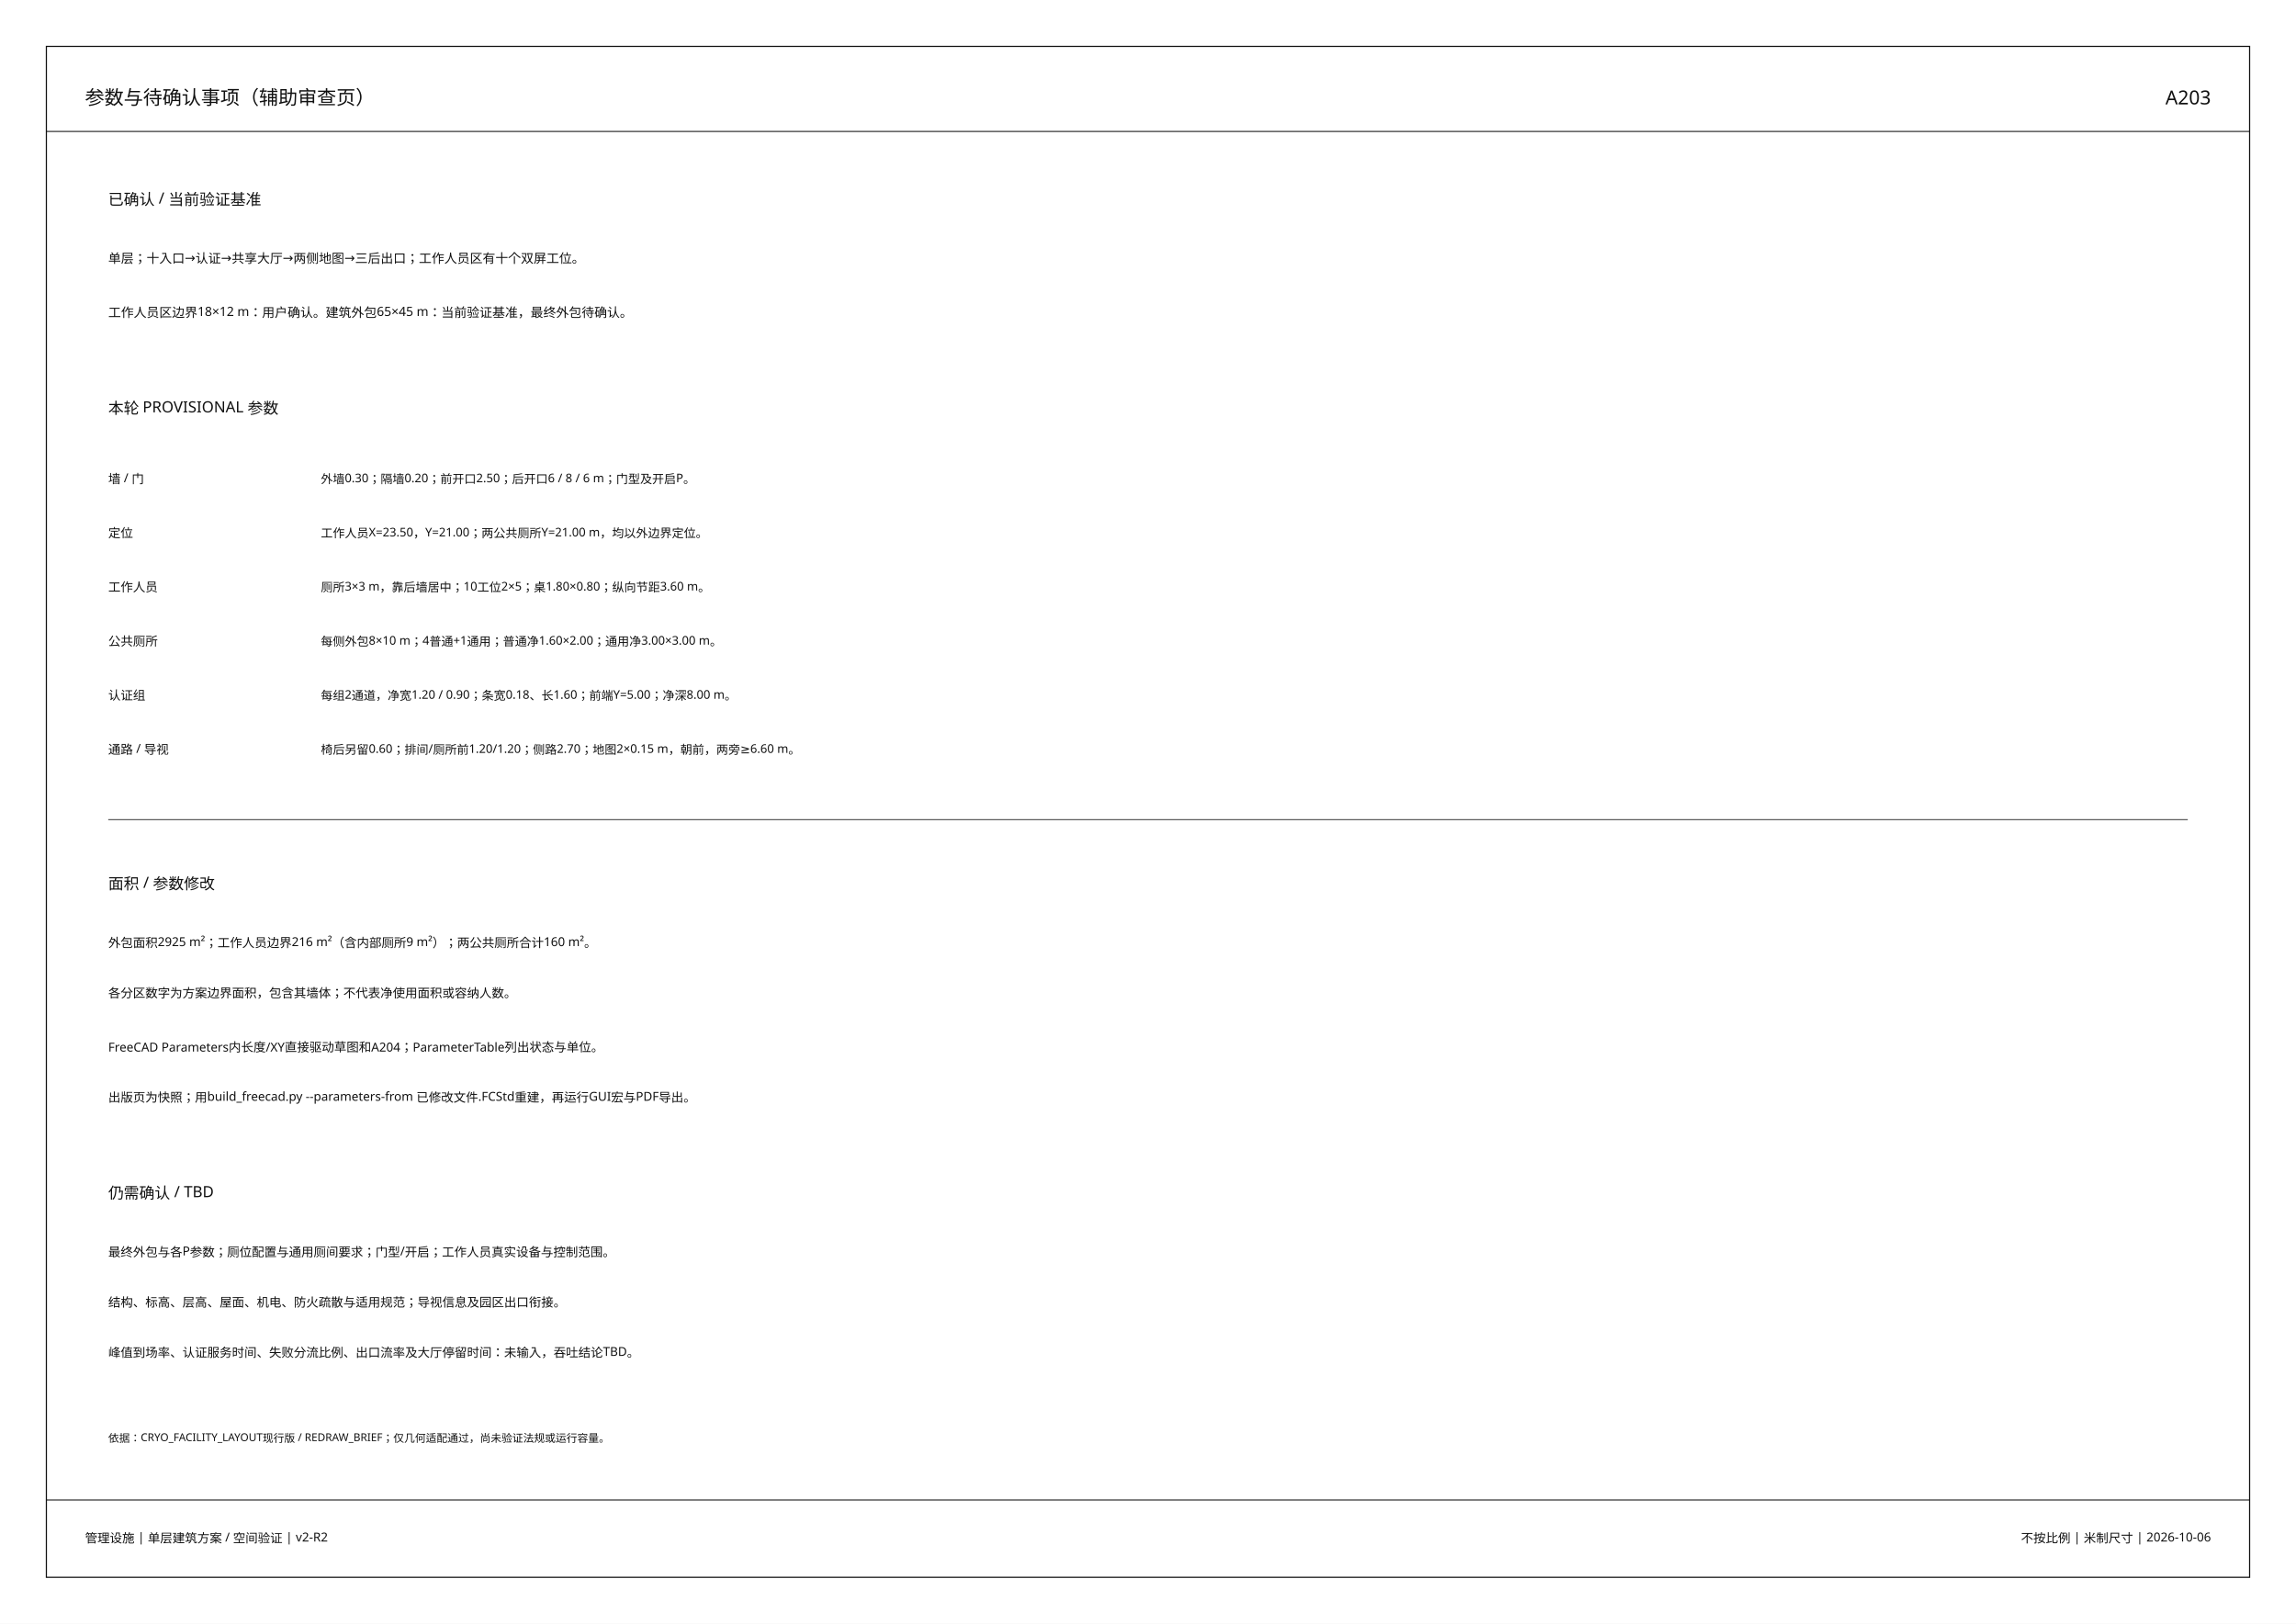
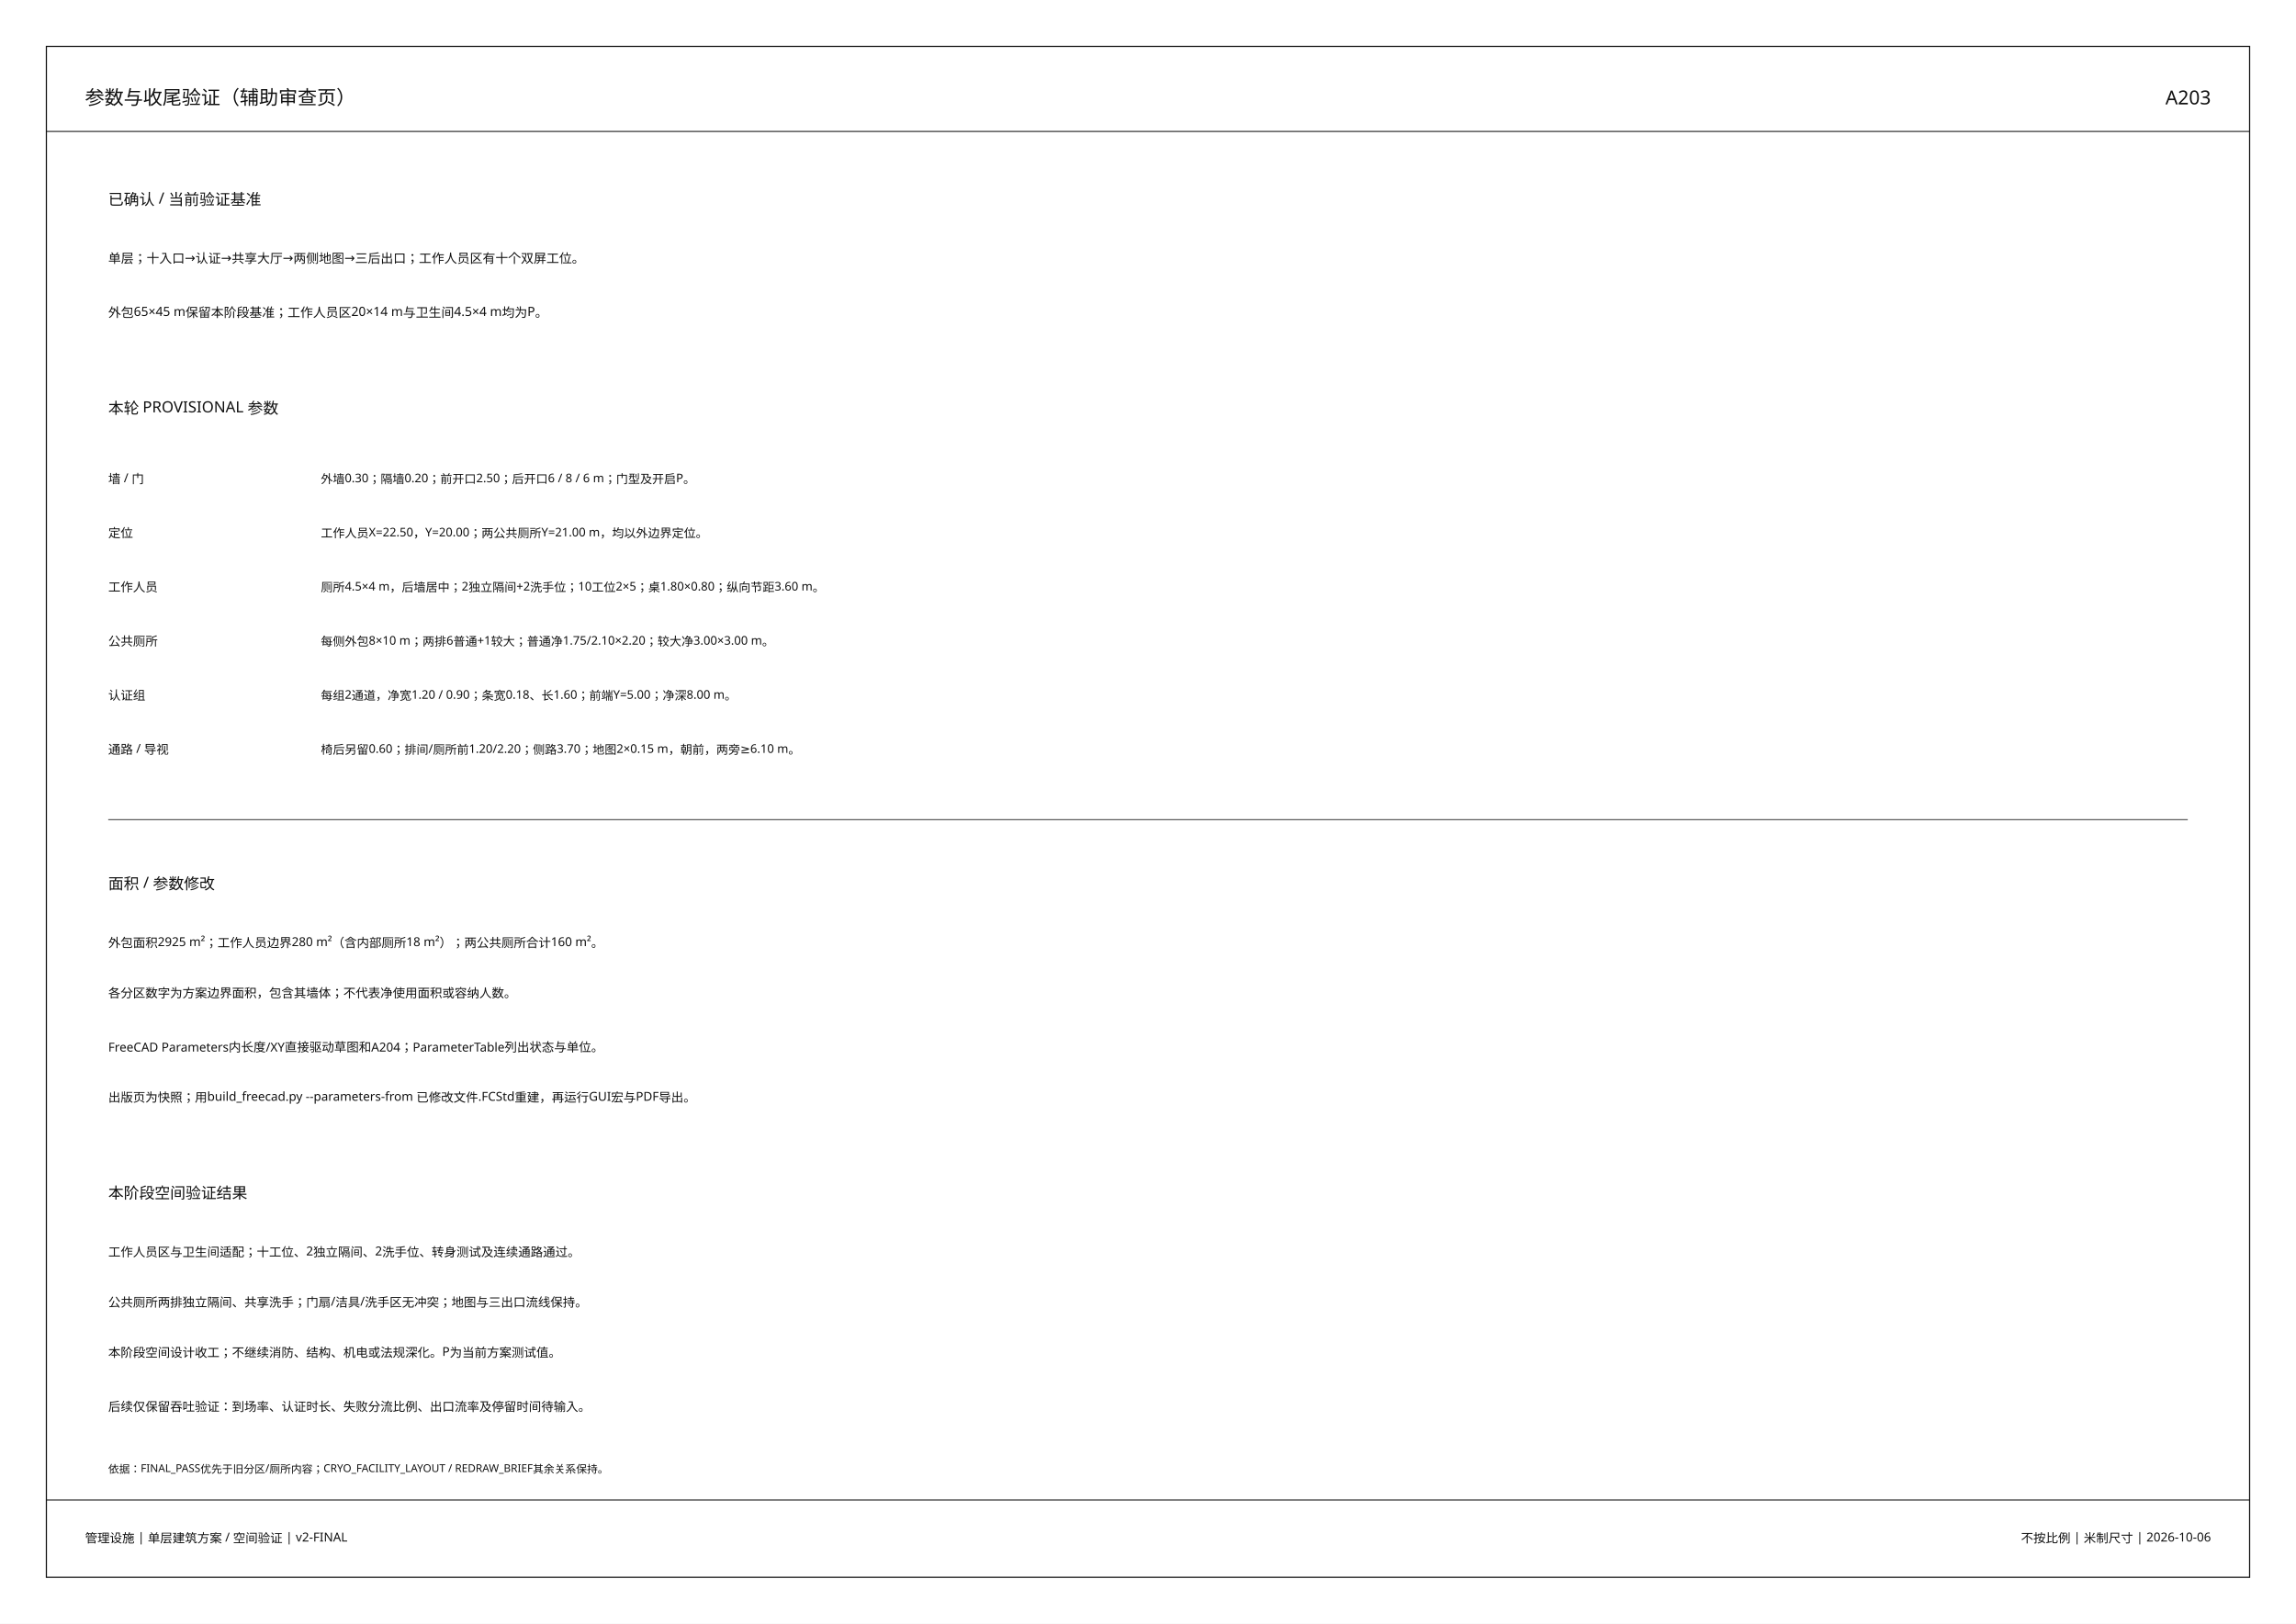
<svg xmlns="http://www.w3.org/2000/svg" width="594mm" height="420mm" viewBox="0 0 594 420">
  <rect width="594" height="420" fill="white" />
  <rect stroke="#111" stroke-width="0.3" fill="none" x="12" y="12" width="570" height="396" />
-   <text x="22" y="27" font-size="5" font-family="SimSun, Microsoft YaHei, sans-serif" text-anchor="start" fill="#111">参数与待确认事项（辅助审查页）</text>
+   <text x="22" y="27" font-size="5" font-family="SimSun, Microsoft YaHei, sans-serif" text-anchor="start" fill="#111">参数与收尾验证（辅助审查页）</text>
  <text x="572" y="27" font-size="5" font-family="SimSun, Microsoft YaHei, sans-serif" text-anchor="end" fill="#111">A203</text>
  <line stroke="#111" stroke-width="0.25" fill="none" x1="12" y1="34" x2="582" y2="34" />
  <line stroke="#111" stroke-width="0.25" fill="none" x1="12" y1="388" x2="582" y2="388" />
-   <text x="22" y="399" font-size="3.2" font-family="SimSun, Microsoft YaHei, sans-serif" text-anchor="start" fill="#111">管理设施 | 单层建筑方案 / 空间验证 | v2-R2</text>
+   <text x="22" y="399" font-size="3.2" font-family="SimSun, Microsoft YaHei, sans-serif" text-anchor="start" fill="#111">管理设施 | 单层建筑方案 / 空间验证 | v2-FINAL</text>
  <text x="572" y="399" font-size="3.2" font-family="SimSun, Microsoft YaHei, sans-serif" text-anchor="end" fill="#111">不按比例 | 米制尺寸 | 2026-10-06</text>
  <text x="28" y="53" font-size="4" font-family="SimSun, Microsoft YaHei, sans-serif" text-anchor="start" fill="#111">已确认 / 当前验证基准</text>
  <text x="28" y="68" font-size="3.3" font-family="SimSun, Microsoft YaHei, sans-serif" text-anchor="start" fill="#111">单层；十入口→认证→共享大厅→两侧地图→三后出口；工作人员区有十个双屏工位。</text>
-   <text x="28" y="82" font-size="3.3" font-family="SimSun, Microsoft YaHei, sans-serif" text-anchor="start" fill="#111">工作人员区边界18×12 m：用户确认。建筑外包65×45 m：当前验证基准，最终外包待确认。</text>
+   <text x="28" y="82" font-size="3.3" font-family="SimSun, Microsoft YaHei, sans-serif" text-anchor="start" fill="#111">外包65×45 m保留本阶段基准；工作人员区20×14 m与卫生间4.5×4 m均为P。</text>
  <text x="28" y="107" font-size="4" font-family="SimSun, Microsoft YaHei, sans-serif" text-anchor="start" fill="#111">本轮 PROVISIONAL 参数</text>
  <text x="28" y="125" font-size="3.2" font-family="SimSun, Microsoft YaHei, sans-serif" text-anchor="start" fill="#111">墙 / 门</text>
  <text x="83" y="125" font-size="3.1" font-family="SimSun, Microsoft YaHei, sans-serif" text-anchor="start" fill="#111">外墙0.30；隔墙0.20；前开口2.50；后开口6 / 8 / 6 m；门型及开启P。</text>
  <text x="28" y="139" font-size="3.2" font-family="SimSun, Microsoft YaHei, sans-serif" text-anchor="start" fill="#111">定位</text>
-   <text x="83" y="139" font-size="3.1" font-family="SimSun, Microsoft YaHei, sans-serif" text-anchor="start" fill="#111">工作人员X=23.50，Y=21.00；两公共厕所Y=21.00 m，均以外边界定位。</text>
+   <text x="83" y="139" font-size="3.1" font-family="SimSun, Microsoft YaHei, sans-serif" text-anchor="start" fill="#111">工作人员X=22.50，Y=20.00；两公共厕所Y=21.00 m，均以外边界定位。</text>
  <text x="28" y="153" font-size="3.2" font-family="SimSun, Microsoft YaHei, sans-serif" text-anchor="start" fill="#111">工作人员</text>
-   <text x="83" y="153" font-size="3.1" font-family="SimSun, Microsoft YaHei, sans-serif" text-anchor="start" fill="#111">厕所3×3 m，靠后墙居中；10工位2×5；桌1.80×0.80；纵向节距3.60 m。</text>
+   <text x="83" y="153" font-size="3.1" font-family="SimSun, Microsoft YaHei, sans-serif" text-anchor="start" fill="#111">厕所4.5×4 m，后墙居中；2独立隔间+2洗手位；10工位2×5；桌1.80×0.80；纵向节距3.60 m。</text>
  <text x="28" y="167" font-size="3.2" font-family="SimSun, Microsoft YaHei, sans-serif" text-anchor="start" fill="#111">公共厕所</text>
-   <text x="83" y="167" font-size="3.1" font-family="SimSun, Microsoft YaHei, sans-serif" text-anchor="start" fill="#111">每侧外包8×10 m；4普通+1通用；普通净1.60×2.00；通用净3.00×3.00 m。</text>
+   <text x="83" y="167" font-size="3.1" font-family="SimSun, Microsoft YaHei, sans-serif" text-anchor="start" fill="#111">每侧外包8×10 m；两排6普通+1较大；普通净1.75/2.10×2.20；较大净3.00×3.00 m。</text>
  <text x="28" y="181" font-size="3.2" font-family="SimSun, Microsoft YaHei, sans-serif" text-anchor="start" fill="#111">认证组</text>
  <text x="83" y="181" font-size="3.1" font-family="SimSun, Microsoft YaHei, sans-serif" text-anchor="start" fill="#111">每组2通道，净宽1.20 / 0.90；条宽0.18、长1.60；前端Y=5.00；净深8.00 m。</text>
  <text x="28" y="195" font-size="3.2" font-family="SimSun, Microsoft YaHei, sans-serif" text-anchor="start" fill="#111">通路 / 导视</text>
-   <text x="83" y="195" font-size="3.1" font-family="SimSun, Microsoft YaHei, sans-serif" text-anchor="start" fill="#111">椅后另留0.60；排间/厕所前1.20/1.20；侧路2.70；地图2×0.15 m，朝前，两旁≥6.60 m。</text>
+   <text x="83" y="195" font-size="3.1" font-family="SimSun, Microsoft YaHei, sans-serif" text-anchor="start" fill="#111">椅后另留0.60；排间/厕所前1.20/2.20；侧路3.70；地图2×0.15 m，朝前，两旁≥6.10 m。</text>
  <line stroke="#111" stroke-width="0.2" fill="none" x1="28" y1="212" x2="566" y2="212" />
  <text x="28" y="230" font-size="4" font-family="SimSun, Microsoft YaHei, sans-serif" text-anchor="start" fill="#111">面积 / 参数修改</text>
-   <text x="28" y="245" font-size="3.2" font-family="SimSun, Microsoft YaHei, sans-serif" text-anchor="start" fill="#111">外包面积2925 m²；工作人员边界216 m²（含内部厕所9 m²）；两公共厕所合计160 m²。</text>
+   <text x="28" y="245" font-size="3.2" font-family="SimSun, Microsoft YaHei, sans-serif" text-anchor="start" fill="#111">外包面积2925 m²；工作人员边界280 m²（含内部厕所18 m²）；两公共厕所合计160 m²。</text>
  <text x="28" y="258" font-size="3.2" font-family="SimSun, Microsoft YaHei, sans-serif" text-anchor="start" fill="#111">各分区数字为方案边界面积，包含其墙体；不代表净使用面积或容纳人数。</text>
  <text x="28" y="272" font-size="3.2" font-family="SimSun, Microsoft YaHei, sans-serif" text-anchor="start" fill="#111">FreeCAD Parameters内长度/XY直接驱动草图和A204；ParameterTable列出状态与单位。</text>
  <text x="28" y="285" font-size="3.2" font-family="SimSun, Microsoft YaHei, sans-serif" text-anchor="start" fill="#111">出版页为快照；用build_freecad.py --parameters-from 已修改文件.FCStd重建，再运行GUI宏与PDF导出。</text>
-   <text x="28" y="310" font-size="4" font-family="SimSun, Microsoft YaHei, sans-serif" text-anchor="start" fill="#111">仍需确认 / TBD</text>
-   <text x="28" y="325" font-size="3.2" font-family="SimSun, Microsoft YaHei, sans-serif" text-anchor="start" fill="#111">最终外包与各P参数；厕位配置与通用厕间要求；门型/开启；工作人员真实设备与控制范围。</text>
-   <text x="28" y="338" font-size="3.2" font-family="SimSun, Microsoft YaHei, sans-serif" text-anchor="start" fill="#111">结构、标高、层高、屋面、机电、防火疏散与适用规范；导视信息及园区出口衔接。</text>
-   <text x="28" y="351" font-size="3.2" font-family="SimSun, Microsoft YaHei, sans-serif" text-anchor="start" fill="#111">峰值到场率、认证服务时间、失败分流比例、出口流率及大厅停留时间：未输入，吞吐结论TBD。</text>
-   <text x="28" y="373" font-size="2.8" font-family="SimSun, Microsoft YaHei, sans-serif" text-anchor="start" fill="#111">依据：CRYO_FACILITY_LAYOUT现行版 / REDRAW_BRIEF；仅几何适配通过，尚未验证法规或运行容量。</text>
+   <text x="28" y="310" font-size="4" font-family="SimSun, Microsoft YaHei, sans-serif" text-anchor="start" fill="#111">本阶段空间验证结果</text>
+   <text x="28" y="325" font-size="3.2" font-family="SimSun, Microsoft YaHei, sans-serif" text-anchor="start" fill="#111">工作人员区与卫生间适配；十工位、2独立隔间、2洗手位、转身测试及连续通路通过。</text>
+   <text x="28" y="338" font-size="3.2" font-family="SimSun, Microsoft YaHei, sans-serif" text-anchor="start" fill="#111">公共厕所两排独立隔间、共享洗手；门扇/洁具/洗手区无冲突；地图与三出口流线保持。</text>
+   <text x="28" y="351" font-size="3.2" font-family="SimSun, Microsoft YaHei, sans-serif" text-anchor="start" fill="#111">本阶段空间设计收工；不继续消防、结构、机电或法规深化。P为当前方案测试值。</text>
+   <text x="28" y="365" font-size="3.2" font-family="SimSun, Microsoft YaHei, sans-serif" text-anchor="start" fill="#111">后续仅保留吞吐验证：到场率、认证时长、失败分流比例、出口流率及停留时间待输入。</text>
+   <text x="28" y="381" font-size="2.8" font-family="SimSun, Microsoft YaHei, sans-serif" text-anchor="start" fill="#111">依据：FINAL_PASS优先于旧分区/厕所内容；CRYO_FACILITY_LAYOUT / REDRAW_BRIEF其余关系保持。</text>
</svg>
